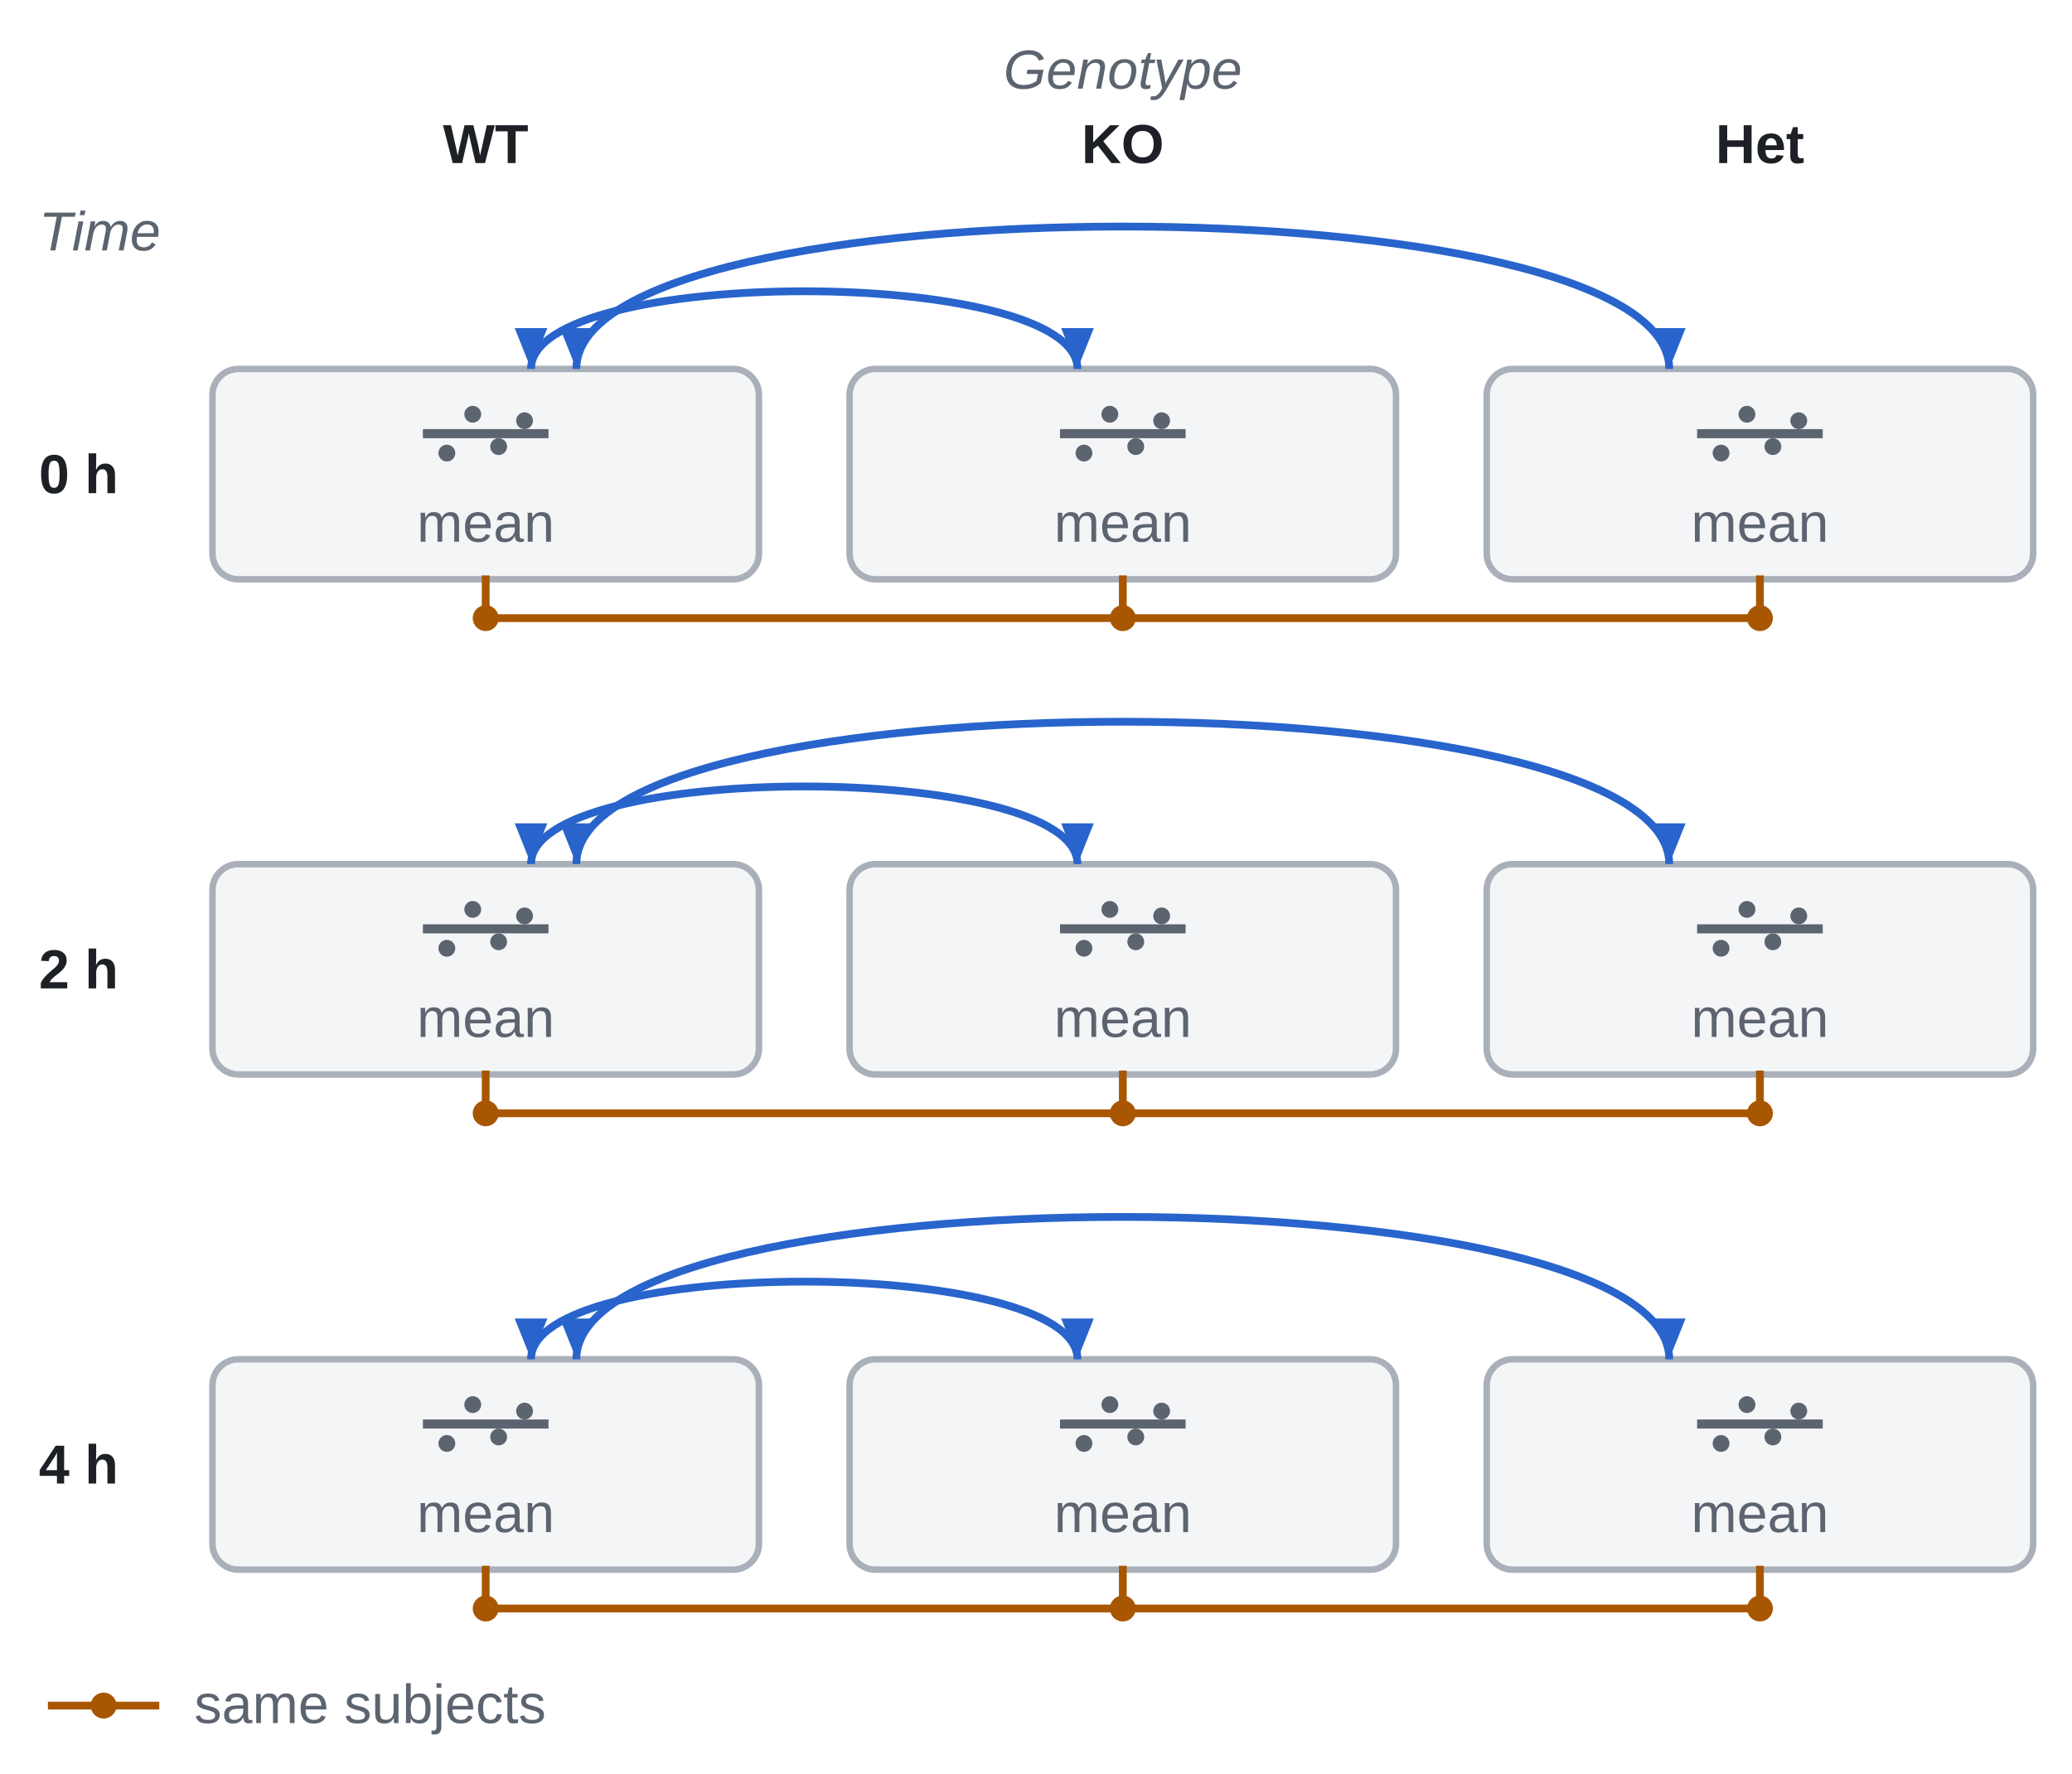
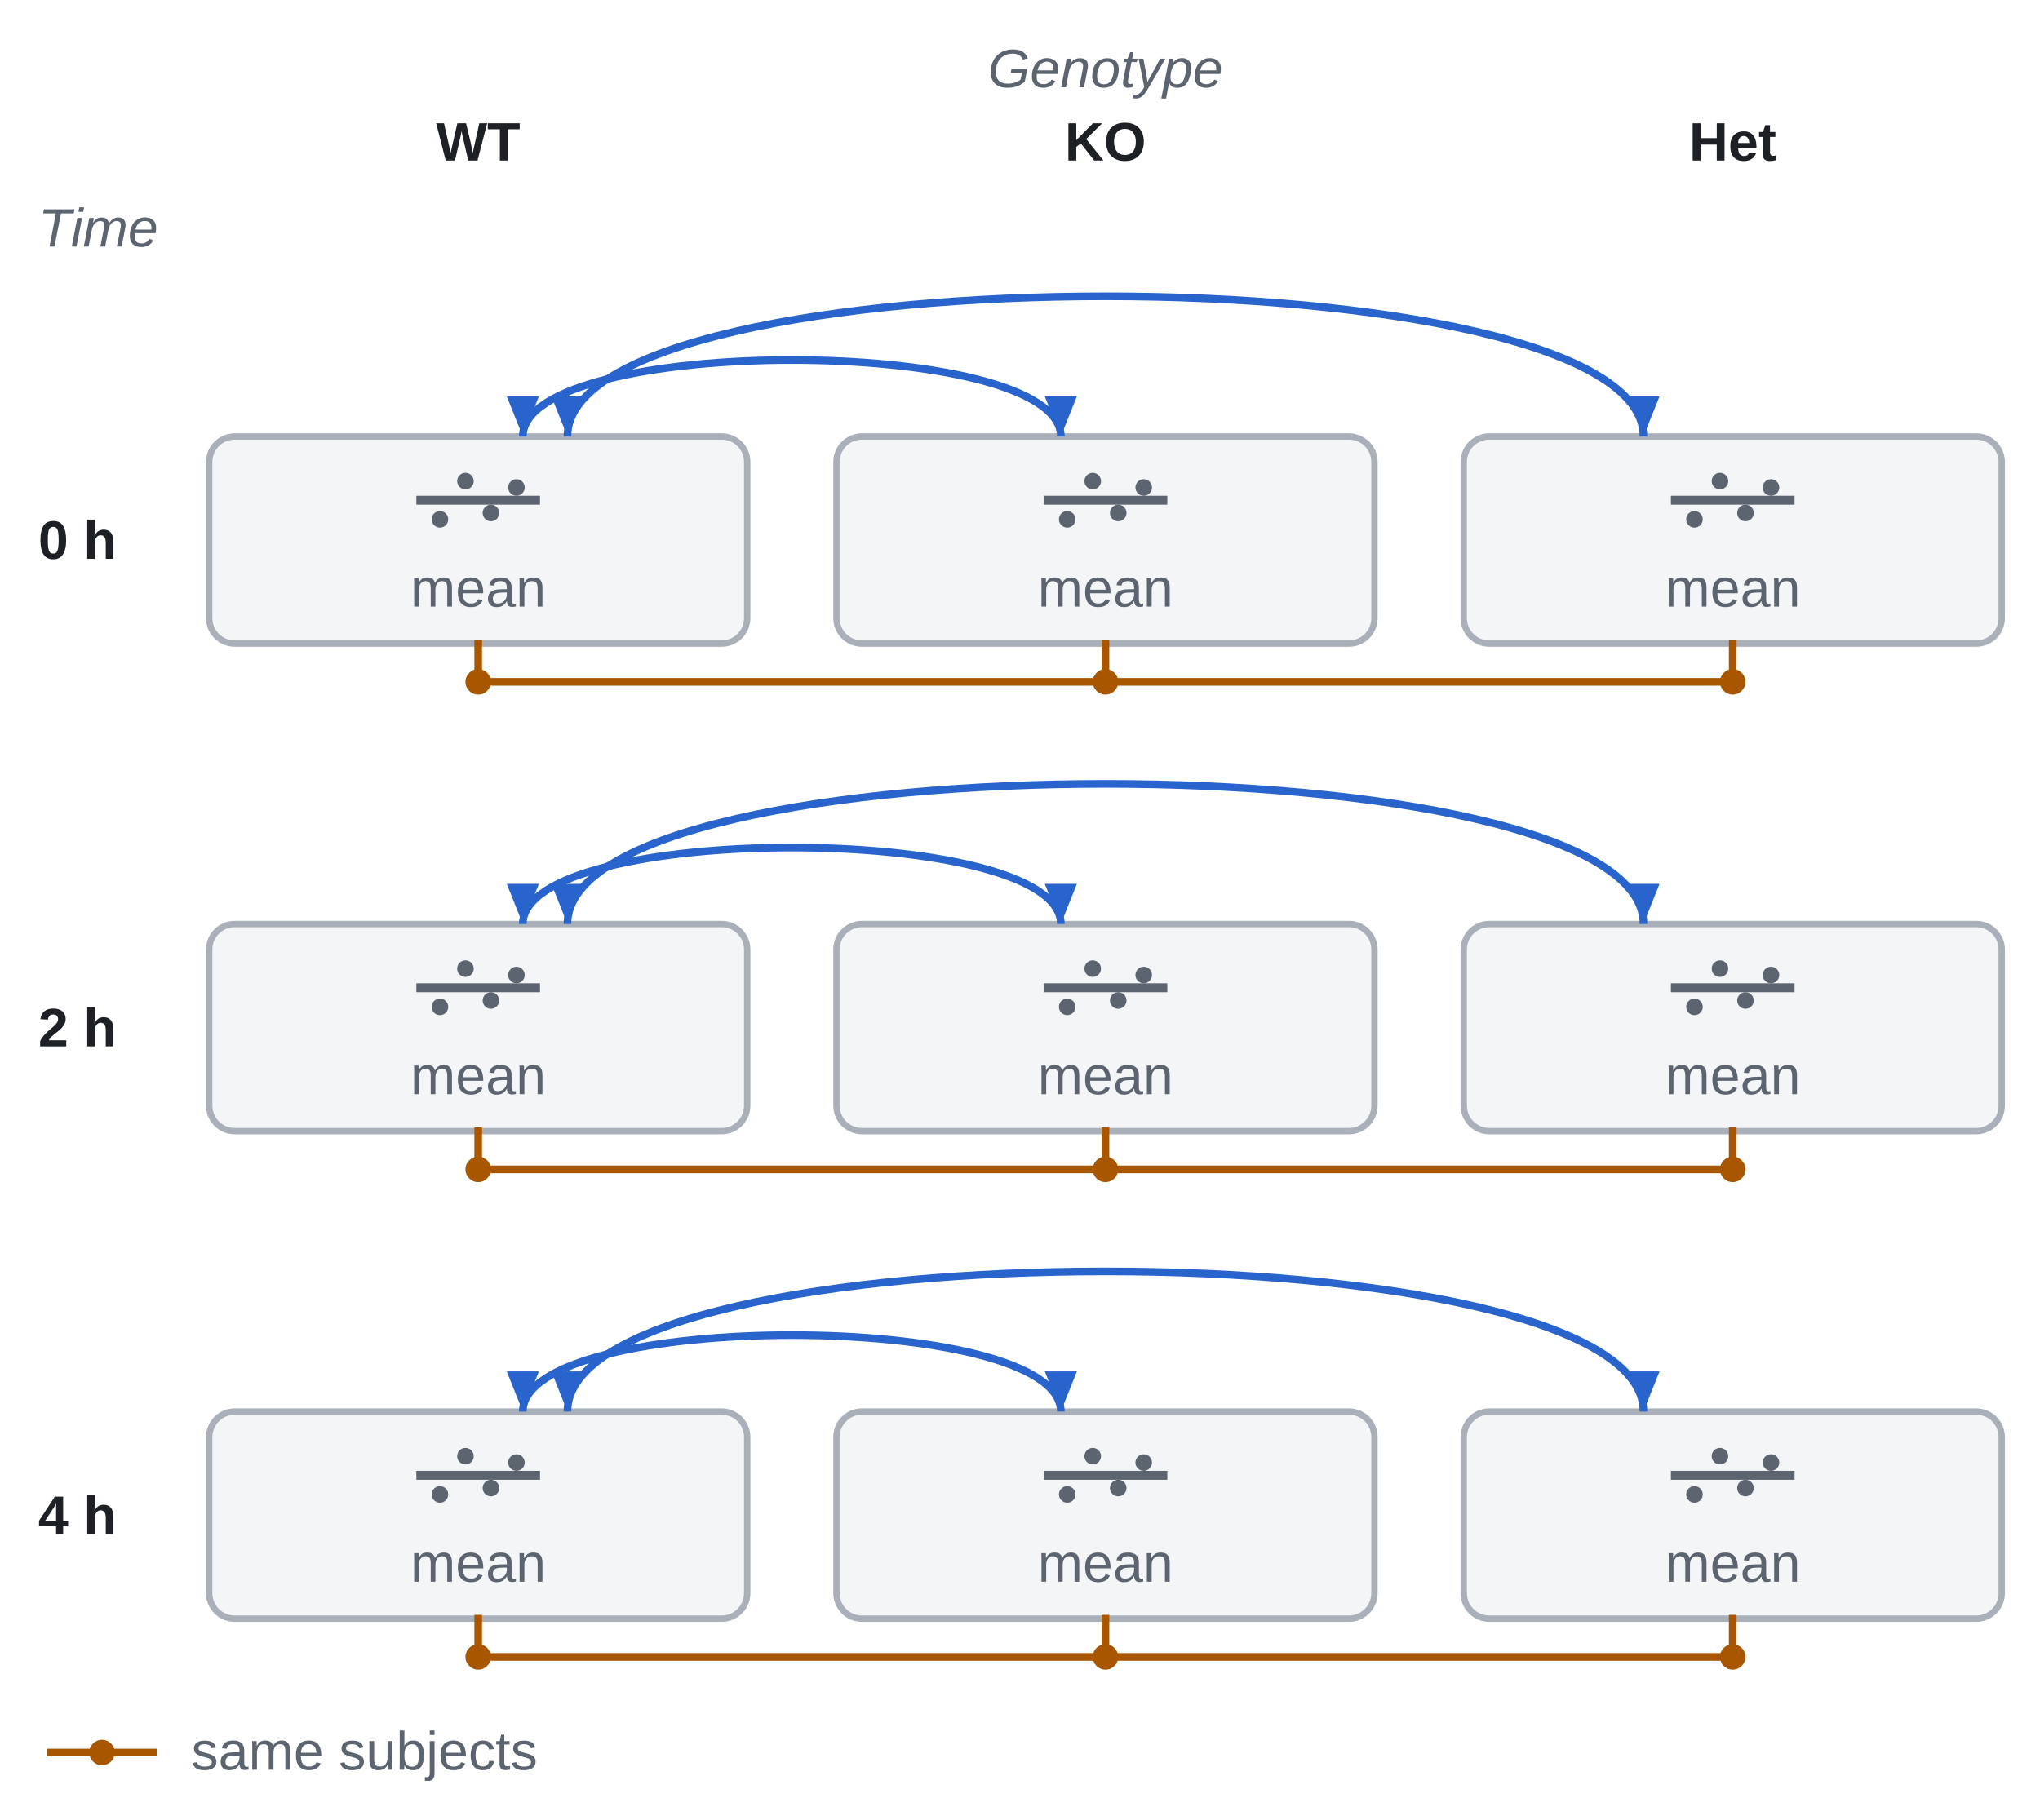
- <svg xmlns="http://www.w3.org/2000/svg" width="320pt" height="273.977pt" viewBox="0 0 320 273.977">
+ <svg xmlns="http://www.w3.org/2000/svg" width="320pt" height="285.473pt" viewBox="0 0 320 285.473">
  <g data-id="schematic">
    <g data-id="factor/columns">
      <text fill="#5c6470" xml:space="preserve">
        <tspan x="154.977" y="13.695" font-family="'Liberation Sans', Arial, Helvetica, sans-serif" font-size="8.5" font-style="italic">Genotype</tspan>
      </text>
    </g>
    <g data-id="heading/column/0">
      <text fill="#1d2126" xml:space="preserve">
        <tspan x="68.404" y="25.191" font-family="'Liberation Sans', Arial, Helvetica, sans-serif" font-size="8.5" font-weight="bold">WT</tspan>
      </text>
    </g>
    <g data-id="heading/column/1">
      <text fill="#1d2126" xml:space="preserve">
        <tspan x="167.032" y="25.191" font-family="'Liberation Sans', Arial, Helvetica, sans-serif" font-size="8.5" font-weight="bold">KO</tspan>
      </text>
    </g>
    <g data-id="heading/column/2">
      <text fill="#1d2126" xml:space="preserve">
        <tspan x="264.954" y="25.191" font-family="'Liberation Sans', Arial, Helvetica, sans-serif" font-size="8.5" font-weight="bold">Het</tspan>
      </text>
    </g>
    <g data-id="factor/rows">
      <text fill="#5c6470" xml:space="preserve">
        <tspan x="6" y="38.687" font-family="'Liberation Sans', Arial, Helvetica, sans-serif" font-size="8.5" font-style="italic">Time</tspan>
      </text>
    </g>
    <g data-id="heading/row/0">
      <text fill="#1d2126" xml:space="preserve">
-         <tspan x="6" y="76.187" font-family="'Liberation Sans', Arial, Helvetica, sans-serif" font-size="8.5" font-weight="bold">0 h</tspan>
+         <tspan x="6" y="87.683" font-family="'Liberation Sans', Arial, Helvetica, sans-serif" font-size="8.5" font-weight="bold">0 h</tspan>
      </text>
    </g>
    <g data-id="heading/row/1">
      <text fill="#1d2126" xml:space="preserve">
-         <tspan x="6" y="152.683" font-family="'Liberation Sans', Arial, Helvetica, sans-serif" font-size="8.5" font-weight="bold">2 h</tspan>
+         <tspan x="6" y="164.179" font-family="'Liberation Sans', Arial, Helvetica, sans-serif" font-size="8.5" font-weight="bold">2 h</tspan>
      </text>
    </g>
    <g data-id="heading/row/2">
      <text fill="#1d2126" xml:space="preserve">
-         <tspan x="6" y="229.179" font-family="'Liberation Sans', Arial, Helvetica, sans-serif" font-size="8.5" font-weight="bold">4 h</tspan>
+         <tspan x="6" y="240.675" font-family="'Liberation Sans', Arial, Helvetica, sans-serif" font-size="8.5" font-weight="bold">4 h</tspan>
      </text>
    </g>
    <g data-id="box/c0:d0">
      <g data-id="box/c0:d0/frame">
-         <rect x="32.814" y="56.992" width="84.395" height="32.496" rx="4" fill="#f4f5f7" stroke="#a9b0b9" stroke-width="1" />
+         <rect x="32.814" y="68.488" width="84.395" height="32.496" rx="4" fill="#f4f5f7" stroke="#a9b0b9" stroke-width="1" />
      </g>
      <g data-id="box/c0:d0/glyph/0">
-         <ellipse cx="69.011" cy="69.992" rx="1.3" ry="1.3" fill="#5c6470" stroke="none" />
+         <ellipse cx="69.011" cy="81.488" rx="1.3" ry="1.3" fill="#5c6470" stroke="none" />
      </g>
      <g data-id="box/c0:d0/glyph/1">
-         <ellipse cx="73.011" cy="63.992" rx="1.3" ry="1.3" fill="#5c6470" stroke="none" />
+         <ellipse cx="73.011" cy="75.488" rx="1.3" ry="1.3" fill="#5c6470" stroke="none" />
      </g>
      <g data-id="box/c0:d0/glyph/2">
-         <ellipse cx="77.011" cy="68.992" rx="1.3" ry="1.3" fill="#5c6470" stroke="none" />
+         <ellipse cx="77.011" cy="80.488" rx="1.3" ry="1.3" fill="#5c6470" stroke="none" />
      </g>
      <g data-id="box/c0:d0/glyph/3">
-         <ellipse cx="81.011" cy="64.992" rx="1.3" ry="1.3" fill="#5c6470" stroke="none" />
+         <ellipse cx="81.011" cy="76.488" rx="1.3" ry="1.3" fill="#5c6470" stroke="none" />
      </g>
      <g data-id="box/c0:d0/glyph/4">
-         <line x1="66.011" y1="66.992" x2="84.011" y2="66.992" stroke="#5c6470" stroke-width="1.4" stroke-linecap="square" />
+         <line x1="66.011" y1="78.488" x2="84.011" y2="78.488" stroke="#5c6470" stroke-width="1.4" stroke-linecap="square" />
      </g>
      <g data-id="box/c0:d0/measure">
        <text fill="#5c6470" xml:space="preserve">
-           <tspan x="64.38" y="83.687" font-family="'Liberation Sans', Arial, Helvetica, sans-serif" font-size="8.5">mean</tspan>
+           <tspan x="64.38" y="95.183" font-family="'Liberation Sans', Arial, Helvetica, sans-serif" font-size="8.5">mean</tspan>
        </text>
      </g>
    </g>
    <g data-id="box/c0:d1">
      <g data-id="box/c0:d1/frame">
-         <rect x="131.209" y="56.992" width="84.395" height="32.496" rx="4" fill="#f4f5f7" stroke="#a9b0b9" stroke-width="1" />
+         <rect x="131.209" y="68.488" width="84.395" height="32.496" rx="4" fill="#f4f5f7" stroke="#a9b0b9" stroke-width="1" />
      </g>
      <g data-id="box/c0:d1/glyph/0">
-         <ellipse cx="167.407" cy="69.992" rx="1.3" ry="1.3" fill="#5c6470" stroke="none" />
+         <ellipse cx="167.407" cy="81.488" rx="1.3" ry="1.3" fill="#5c6470" stroke="none" />
      </g>
      <g data-id="box/c0:d1/glyph/1">
-         <ellipse cx="171.407" cy="63.992" rx="1.3" ry="1.3" fill="#5c6470" stroke="none" />
+         <ellipse cx="171.407" cy="75.488" rx="1.3" ry="1.3" fill="#5c6470" stroke="none" />
      </g>
      <g data-id="box/c0:d1/glyph/2">
-         <ellipse cx="175.407" cy="68.992" rx="1.3" ry="1.3" fill="#5c6470" stroke="none" />
+         <ellipse cx="175.407" cy="80.488" rx="1.3" ry="1.3" fill="#5c6470" stroke="none" />
      </g>
      <g data-id="box/c0:d1/glyph/3">
-         <ellipse cx="179.407" cy="64.992" rx="1.3" ry="1.3" fill="#5c6470" stroke="none" />
+         <ellipse cx="179.407" cy="76.488" rx="1.3" ry="1.3" fill="#5c6470" stroke="none" />
      </g>
      <g data-id="box/c0:d1/glyph/4">
-         <line x1="164.407" y1="66.992" x2="182.407" y2="66.992" stroke="#5c6470" stroke-width="1.4" stroke-linecap="square" />
+         <line x1="164.407" y1="78.488" x2="182.407" y2="78.488" stroke="#5c6470" stroke-width="1.4" stroke-linecap="square" />
      </g>
      <g data-id="box/c0:d1/measure">
        <text fill="#5c6470" xml:space="preserve">
-           <tspan x="162.776" y="83.687" font-family="'Liberation Sans', Arial, Helvetica, sans-serif" font-size="8.5">mean</tspan>
+           <tspan x="162.776" y="95.183" font-family="'Liberation Sans', Arial, Helvetica, sans-serif" font-size="8.5">mean</tspan>
        </text>
      </g>
    </g>
    <g data-id="box/c0:d2">
      <g data-id="box/c0:d2/frame">
-         <rect x="229.605" y="56.992" width="84.395" height="32.496" rx="4" fill="#f4f5f7" stroke="#a9b0b9" stroke-width="1" />
+         <rect x="229.605" y="68.488" width="84.395" height="32.496" rx="4" fill="#f4f5f7" stroke="#a9b0b9" stroke-width="1" />
      </g>
      <g data-id="box/c0:d2/glyph/0">
-         <ellipse cx="265.802" cy="69.992" rx="1.3" ry="1.3" fill="#5c6470" stroke="none" />
+         <ellipse cx="265.802" cy="81.488" rx="1.3" ry="1.3" fill="#5c6470" stroke="none" />
      </g>
      <g data-id="box/c0:d2/glyph/1">
-         <ellipse cx="269.802" cy="63.992" rx="1.3" ry="1.3" fill="#5c6470" stroke="none" />
+         <ellipse cx="269.802" cy="75.488" rx="1.3" ry="1.3" fill="#5c6470" stroke="none" />
      </g>
      <g data-id="box/c0:d2/glyph/2">
-         <ellipse cx="273.802" cy="68.992" rx="1.3" ry="1.3" fill="#5c6470" stroke="none" />
+         <ellipse cx="273.802" cy="80.488" rx="1.3" ry="1.3" fill="#5c6470" stroke="none" />
      </g>
      <g data-id="box/c0:d2/glyph/3">
-         <ellipse cx="277.802" cy="64.992" rx="1.3" ry="1.3" fill="#5c6470" stroke="none" />
+         <ellipse cx="277.802" cy="76.488" rx="1.3" ry="1.3" fill="#5c6470" stroke="none" />
      </g>
      <g data-id="box/c0:d2/glyph/4">
-         <line x1="262.802" y1="66.992" x2="280.802" y2="66.992" stroke="#5c6470" stroke-width="1.4" stroke-linecap="square" />
+         <line x1="262.802" y1="78.488" x2="280.802" y2="78.488" stroke="#5c6470" stroke-width="1.4" stroke-linecap="square" />
      </g>
      <g data-id="box/c0:d2/measure">
        <text fill="#5c6470" xml:space="preserve">
-           <tspan x="261.171" y="83.687" font-family="'Liberation Sans', Arial, Helvetica, sans-serif" font-size="8.5">mean</tspan>
+           <tspan x="261.171" y="95.183" font-family="'Liberation Sans', Arial, Helvetica, sans-serif" font-size="8.5">mean</tspan>
        </text>
      </g>
    </g>
    <g data-id="box/c1:d0">
      <g data-id="box/c1:d0/frame">
-         <rect x="32.814" y="133.488" width="84.395" height="32.496" rx="4" fill="#f4f5f7" stroke="#a9b0b9" stroke-width="1" />
+         <rect x="32.814" y="144.984" width="84.395" height="32.496" rx="4" fill="#f4f5f7" stroke="#a9b0b9" stroke-width="1" />
      </g>
      <g data-id="box/c1:d0/glyph/0">
-         <ellipse cx="69.011" cy="146.488" rx="1.3" ry="1.3" fill="#5c6470" stroke="none" />
+         <ellipse cx="69.011" cy="157.984" rx="1.3" ry="1.3" fill="#5c6470" stroke="none" />
      </g>
      <g data-id="box/c1:d0/glyph/1">
-         <ellipse cx="73.011" cy="140.488" rx="1.3" ry="1.3" fill="#5c6470" stroke="none" />
+         <ellipse cx="73.011" cy="151.984" rx="1.3" ry="1.3" fill="#5c6470" stroke="none" />
      </g>
      <g data-id="box/c1:d0/glyph/2">
-         <ellipse cx="77.011" cy="145.488" rx="1.3" ry="1.3" fill="#5c6470" stroke="none" />
+         <ellipse cx="77.011" cy="156.984" rx="1.3" ry="1.3" fill="#5c6470" stroke="none" />
      </g>
      <g data-id="box/c1:d0/glyph/3">
-         <ellipse cx="81.011" cy="141.488" rx="1.3" ry="1.3" fill="#5c6470" stroke="none" />
+         <ellipse cx="81.011" cy="152.984" rx="1.3" ry="1.3" fill="#5c6470" stroke="none" />
      </g>
      <g data-id="box/c1:d0/glyph/4">
-         <line x1="66.011" y1="143.488" x2="84.011" y2="143.488" stroke="#5c6470" stroke-width="1.4" stroke-linecap="square" />
+         <line x1="66.011" y1="154.984" x2="84.011" y2="154.984" stroke="#5c6470" stroke-width="1.4" stroke-linecap="square" />
      </g>
      <g data-id="box/c1:d0/measure">
        <text fill="#5c6470" xml:space="preserve">
-           <tspan x="64.38" y="160.183" font-family="'Liberation Sans', Arial, Helvetica, sans-serif" font-size="8.5">mean</tspan>
+           <tspan x="64.38" y="171.679" font-family="'Liberation Sans', Arial, Helvetica, sans-serif" font-size="8.5">mean</tspan>
        </text>
      </g>
    </g>
    <g data-id="box/c1:d1">
      <g data-id="box/c1:d1/frame">
-         <rect x="131.209" y="133.488" width="84.395" height="32.496" rx="4" fill="#f4f5f7" stroke="#a9b0b9" stroke-width="1" />
+         <rect x="131.209" y="144.984" width="84.395" height="32.496" rx="4" fill="#f4f5f7" stroke="#a9b0b9" stroke-width="1" />
      </g>
      <g data-id="box/c1:d1/glyph/0">
-         <ellipse cx="167.407" cy="146.488" rx="1.3" ry="1.3" fill="#5c6470" stroke="none" />
+         <ellipse cx="167.407" cy="157.984" rx="1.3" ry="1.3" fill="#5c6470" stroke="none" />
      </g>
      <g data-id="box/c1:d1/glyph/1">
-         <ellipse cx="171.407" cy="140.488" rx="1.3" ry="1.3" fill="#5c6470" stroke="none" />
+         <ellipse cx="171.407" cy="151.984" rx="1.3" ry="1.3" fill="#5c6470" stroke="none" />
      </g>
      <g data-id="box/c1:d1/glyph/2">
-         <ellipse cx="175.407" cy="145.488" rx="1.3" ry="1.3" fill="#5c6470" stroke="none" />
+         <ellipse cx="175.407" cy="156.984" rx="1.3" ry="1.3" fill="#5c6470" stroke="none" />
      </g>
      <g data-id="box/c1:d1/glyph/3">
-         <ellipse cx="179.407" cy="141.488" rx="1.3" ry="1.3" fill="#5c6470" stroke="none" />
+         <ellipse cx="179.407" cy="152.984" rx="1.3" ry="1.3" fill="#5c6470" stroke="none" />
      </g>
      <g data-id="box/c1:d1/glyph/4">
-         <line x1="164.407" y1="143.488" x2="182.407" y2="143.488" stroke="#5c6470" stroke-width="1.4" stroke-linecap="square" />
+         <line x1="164.407" y1="154.984" x2="182.407" y2="154.984" stroke="#5c6470" stroke-width="1.4" stroke-linecap="square" />
      </g>
      <g data-id="box/c1:d1/measure">
        <text fill="#5c6470" xml:space="preserve">
-           <tspan x="162.776" y="160.183" font-family="'Liberation Sans', Arial, Helvetica, sans-serif" font-size="8.5">mean</tspan>
+           <tspan x="162.776" y="171.679" font-family="'Liberation Sans', Arial, Helvetica, sans-serif" font-size="8.5">mean</tspan>
        </text>
      </g>
    </g>
    <g data-id="box/c1:d2">
      <g data-id="box/c1:d2/frame">
-         <rect x="229.605" y="133.488" width="84.395" height="32.496" rx="4" fill="#f4f5f7" stroke="#a9b0b9" stroke-width="1" />
+         <rect x="229.605" y="144.984" width="84.395" height="32.496" rx="4" fill="#f4f5f7" stroke="#a9b0b9" stroke-width="1" />
      </g>
      <g data-id="box/c1:d2/glyph/0">
-         <ellipse cx="265.802" cy="146.488" rx="1.3" ry="1.3" fill="#5c6470" stroke="none" />
+         <ellipse cx="265.802" cy="157.984" rx="1.3" ry="1.3" fill="#5c6470" stroke="none" />
      </g>
      <g data-id="box/c1:d2/glyph/1">
-         <ellipse cx="269.802" cy="140.488" rx="1.3" ry="1.3" fill="#5c6470" stroke="none" />
+         <ellipse cx="269.802" cy="151.984" rx="1.3" ry="1.3" fill="#5c6470" stroke="none" />
      </g>
      <g data-id="box/c1:d2/glyph/2">
-         <ellipse cx="273.802" cy="145.488" rx="1.3" ry="1.3" fill="#5c6470" stroke="none" />
+         <ellipse cx="273.802" cy="156.984" rx="1.3" ry="1.3" fill="#5c6470" stroke="none" />
      </g>
      <g data-id="box/c1:d2/glyph/3">
-         <ellipse cx="277.802" cy="141.488" rx="1.3" ry="1.3" fill="#5c6470" stroke="none" />
+         <ellipse cx="277.802" cy="152.984" rx="1.3" ry="1.3" fill="#5c6470" stroke="none" />
      </g>
      <g data-id="box/c1:d2/glyph/4">
-         <line x1="262.802" y1="143.488" x2="280.802" y2="143.488" stroke="#5c6470" stroke-width="1.4" stroke-linecap="square" />
+         <line x1="262.802" y1="154.984" x2="280.802" y2="154.984" stroke="#5c6470" stroke-width="1.4" stroke-linecap="square" />
      </g>
      <g data-id="box/c1:d2/measure">
        <text fill="#5c6470" xml:space="preserve">
-           <tspan x="261.171" y="160.183" font-family="'Liberation Sans', Arial, Helvetica, sans-serif" font-size="8.5">mean</tspan>
+           <tspan x="261.171" y="171.679" font-family="'Liberation Sans', Arial, Helvetica, sans-serif" font-size="8.5">mean</tspan>
        </text>
      </g>
    </g>
    <g data-id="box/c2:d0">
      <g data-id="box/c2:d0/frame">
-         <rect x="32.814" y="209.984" width="84.395" height="32.496" rx="4" fill="#f4f5f7" stroke="#a9b0b9" stroke-width="1" />
+         <rect x="32.814" y="221.48" width="84.395" height="32.496" rx="4" fill="#f4f5f7" stroke="#a9b0b9" stroke-width="1" />
      </g>
      <g data-id="box/c2:d0/glyph/0">
-         <ellipse cx="69.011" cy="222.984" rx="1.3" ry="1.3" fill="#5c6470" stroke="none" />
+         <ellipse cx="69.011" cy="234.48" rx="1.3" ry="1.3" fill="#5c6470" stroke="none" />
      </g>
      <g data-id="box/c2:d0/glyph/1">
-         <ellipse cx="73.011" cy="216.984" rx="1.3" ry="1.3" fill="#5c6470" stroke="none" />
+         <ellipse cx="73.011" cy="228.48" rx="1.3" ry="1.3" fill="#5c6470" stroke="none" />
      </g>
      <g data-id="box/c2:d0/glyph/2">
-         <ellipse cx="77.011" cy="221.984" rx="1.3" ry="1.3" fill="#5c6470" stroke="none" />
+         <ellipse cx="77.011" cy="233.48" rx="1.3" ry="1.3" fill="#5c6470" stroke="none" />
      </g>
      <g data-id="box/c2:d0/glyph/3">
-         <ellipse cx="81.011" cy="217.984" rx="1.3" ry="1.3" fill="#5c6470" stroke="none" />
+         <ellipse cx="81.011" cy="229.48" rx="1.3" ry="1.3" fill="#5c6470" stroke="none" />
      </g>
      <g data-id="box/c2:d0/glyph/4">
-         <line x1="66.011" y1="219.984" x2="84.011" y2="219.984" stroke="#5c6470" stroke-width="1.4" stroke-linecap="square" />
+         <line x1="66.011" y1="231.48" x2="84.011" y2="231.48" stroke="#5c6470" stroke-width="1.4" stroke-linecap="square" />
      </g>
      <g data-id="box/c2:d0/measure">
        <text fill="#5c6470" xml:space="preserve">
-           <tspan x="64.38" y="236.679" font-family="'Liberation Sans', Arial, Helvetica, sans-serif" font-size="8.5">mean</tspan>
+           <tspan x="64.38" y="248.175" font-family="'Liberation Sans', Arial, Helvetica, sans-serif" font-size="8.5">mean</tspan>
        </text>
      </g>
    </g>
    <g data-id="box/c2:d1">
      <g data-id="box/c2:d1/frame">
-         <rect x="131.209" y="209.984" width="84.395" height="32.496" rx="4" fill="#f4f5f7" stroke="#a9b0b9" stroke-width="1" />
+         <rect x="131.209" y="221.48" width="84.395" height="32.496" rx="4" fill="#f4f5f7" stroke="#a9b0b9" stroke-width="1" />
      </g>
      <g data-id="box/c2:d1/glyph/0">
-         <ellipse cx="167.407" cy="222.984" rx="1.3" ry="1.3" fill="#5c6470" stroke="none" />
+         <ellipse cx="167.407" cy="234.48" rx="1.3" ry="1.3" fill="#5c6470" stroke="none" />
      </g>
      <g data-id="box/c2:d1/glyph/1">
-         <ellipse cx="171.407" cy="216.984" rx="1.3" ry="1.3" fill="#5c6470" stroke="none" />
+         <ellipse cx="171.407" cy="228.48" rx="1.3" ry="1.3" fill="#5c6470" stroke="none" />
      </g>
      <g data-id="box/c2:d1/glyph/2">
-         <ellipse cx="175.407" cy="221.984" rx="1.3" ry="1.3" fill="#5c6470" stroke="none" />
+         <ellipse cx="175.407" cy="233.48" rx="1.3" ry="1.3" fill="#5c6470" stroke="none" />
      </g>
      <g data-id="box/c2:d1/glyph/3">
-         <ellipse cx="179.407" cy="217.984" rx="1.3" ry="1.3" fill="#5c6470" stroke="none" />
+         <ellipse cx="179.407" cy="229.48" rx="1.3" ry="1.3" fill="#5c6470" stroke="none" />
      </g>
      <g data-id="box/c2:d1/glyph/4">
-         <line x1="164.407" y1="219.984" x2="182.407" y2="219.984" stroke="#5c6470" stroke-width="1.4" stroke-linecap="square" />
+         <line x1="164.407" y1="231.48" x2="182.407" y2="231.48" stroke="#5c6470" stroke-width="1.4" stroke-linecap="square" />
      </g>
      <g data-id="box/c2:d1/measure">
        <text fill="#5c6470" xml:space="preserve">
-           <tspan x="162.776" y="236.679" font-family="'Liberation Sans', Arial, Helvetica, sans-serif" font-size="8.5">mean</tspan>
+           <tspan x="162.776" y="248.175" font-family="'Liberation Sans', Arial, Helvetica, sans-serif" font-size="8.5">mean</tspan>
        </text>
      </g>
    </g>
    <g data-id="box/c2:d2">
      <g data-id="box/c2:d2/frame">
-         <rect x="229.605" y="209.984" width="84.395" height="32.496" rx="4" fill="#f4f5f7" stroke="#a9b0b9" stroke-width="1" />
+         <rect x="229.605" y="221.48" width="84.395" height="32.496" rx="4" fill="#f4f5f7" stroke="#a9b0b9" stroke-width="1" />
      </g>
      <g data-id="box/c2:d2/glyph/0">
-         <ellipse cx="265.802" cy="222.984" rx="1.3" ry="1.3" fill="#5c6470" stroke="none" />
+         <ellipse cx="265.802" cy="234.48" rx="1.3" ry="1.3" fill="#5c6470" stroke="none" />
      </g>
      <g data-id="box/c2:d2/glyph/1">
-         <ellipse cx="269.802" cy="216.984" rx="1.3" ry="1.3" fill="#5c6470" stroke="none" />
+         <ellipse cx="269.802" cy="228.48" rx="1.3" ry="1.3" fill="#5c6470" stroke="none" />
      </g>
      <g data-id="box/c2:d2/glyph/2">
-         <ellipse cx="273.802" cy="221.984" rx="1.3" ry="1.3" fill="#5c6470" stroke="none" />
+         <ellipse cx="273.802" cy="233.48" rx="1.3" ry="1.3" fill="#5c6470" stroke="none" />
      </g>
      <g data-id="box/c2:d2/glyph/3">
-         <ellipse cx="277.802" cy="217.984" rx="1.3" ry="1.3" fill="#5c6470" stroke="none" />
+         <ellipse cx="277.802" cy="229.48" rx="1.3" ry="1.3" fill="#5c6470" stroke="none" />
      </g>
      <g data-id="box/c2:d2/glyph/4">
-         <line x1="262.802" y1="219.984" x2="280.802" y2="219.984" stroke="#5c6470" stroke-width="1.4" stroke-linecap="square" />
+         <line x1="262.802" y1="231.48" x2="280.802" y2="231.48" stroke="#5c6470" stroke-width="1.4" stroke-linecap="square" />
      </g>
      <g data-id="box/c2:d2/measure">
        <text fill="#5c6470" xml:space="preserve">
-           <tspan x="261.171" y="236.679" font-family="'Liberation Sans', Arial, Helvetica, sans-serif" font-size="8.5">mean</tspan>
+           <tspan x="261.171" y="248.175" font-family="'Liberation Sans', Arial, Helvetica, sans-serif" font-size="8.5">mean</tspan>
        </text>
      </g>
    </g>
    <g data-id="link/0">
      <g data-id="link/0/line">
-         <line x1="75.011" y1="95.488" x2="271.802" y2="95.488" stroke="#a85600" stroke-width="1.2" stroke-linecap="square" />
+         <line x1="75.011" y1="106.984" x2="271.802" y2="106.984" stroke="#a85600" stroke-width="1.2" stroke-linecap="square" />
      </g>
      <g data-id="link/0/tick/0">
-         <line x1="75.011" y1="89.488" x2="75.011" y2="95.488" stroke="#a85600" stroke-width="1.2" stroke-linecap="square" />
+         <line x1="75.011" y1="100.984" x2="75.011" y2="106.984" stroke="#a85600" stroke-width="1.2" stroke-linecap="square" />
      </g>
      <g data-id="link/0/dot/0">
-         <ellipse cx="75.011" cy="95.488" rx="2" ry="2" fill="#a85600" stroke="none" />
+         <ellipse cx="75.011" cy="106.984" rx="2" ry="2" fill="#a85600" stroke="none" />
      </g>
      <g data-id="link/0/tick/1">
-         <line x1="173.407" y1="89.488" x2="173.407" y2="95.488" stroke="#a85600" stroke-width="1.2" stroke-linecap="square" />
+         <line x1="173.407" y1="100.984" x2="173.407" y2="106.984" stroke="#a85600" stroke-width="1.2" stroke-linecap="square" />
      </g>
      <g data-id="link/0/dot/1">
-         <ellipse cx="173.407" cy="95.488" rx="2" ry="2" fill="#a85600" stroke="none" />
+         <ellipse cx="173.407" cy="106.984" rx="2" ry="2" fill="#a85600" stroke="none" />
      </g>
      <g data-id="link/0/tick/2">
-         <line x1="271.802" y1="89.488" x2="271.802" y2="95.488" stroke="#a85600" stroke-width="1.2" stroke-linecap="square" />
+         <line x1="271.802" y1="100.984" x2="271.802" y2="106.984" stroke="#a85600" stroke-width="1.2" stroke-linecap="square" />
      </g>
      <g data-id="link/0/dot/2">
-         <ellipse cx="271.802" cy="95.488" rx="2" ry="2" fill="#a85600" stroke="none" />
+         <ellipse cx="271.802" cy="106.984" rx="2" ry="2" fill="#a85600" stroke="none" />
      </g>
    </g>
    <g data-id="link/1">
      <g data-id="link/1/line">
-         <line x1="75.011" y1="171.984" x2="271.802" y2="171.984" stroke="#a85600" stroke-width="1.2" stroke-linecap="square" />
+         <line x1="75.011" y1="183.48" x2="271.802" y2="183.48" stroke="#a85600" stroke-width="1.2" stroke-linecap="square" />
      </g>
      <g data-id="link/1/tick/0">
-         <line x1="75.011" y1="165.984" x2="75.011" y2="171.984" stroke="#a85600" stroke-width="1.2" stroke-linecap="square" />
+         <line x1="75.011" y1="177.48" x2="75.011" y2="183.48" stroke="#a85600" stroke-width="1.2" stroke-linecap="square" />
      </g>
      <g data-id="link/1/dot/0">
-         <ellipse cx="75.011" cy="171.984" rx="2" ry="2" fill="#a85600" stroke="none" />
+         <ellipse cx="75.011" cy="183.48" rx="2" ry="2" fill="#a85600" stroke="none" />
      </g>
      <g data-id="link/1/tick/1">
-         <line x1="173.407" y1="165.984" x2="173.407" y2="171.984" stroke="#a85600" stroke-width="1.2" stroke-linecap="square" />
+         <line x1="173.407" y1="177.48" x2="173.407" y2="183.48" stroke="#a85600" stroke-width="1.2" stroke-linecap="square" />
      </g>
      <g data-id="link/1/dot/1">
-         <ellipse cx="173.407" cy="171.984" rx="2" ry="2" fill="#a85600" stroke="none" />
+         <ellipse cx="173.407" cy="183.48" rx="2" ry="2" fill="#a85600" stroke="none" />
      </g>
      <g data-id="link/1/tick/2">
-         <line x1="271.802" y1="165.984" x2="271.802" y2="171.984" stroke="#a85600" stroke-width="1.2" stroke-linecap="square" />
+         <line x1="271.802" y1="177.48" x2="271.802" y2="183.48" stroke="#a85600" stroke-width="1.2" stroke-linecap="square" />
      </g>
      <g data-id="link/1/dot/2">
-         <ellipse cx="271.802" cy="171.984" rx="2" ry="2" fill="#a85600" stroke="none" />
+         <ellipse cx="271.802" cy="183.48" rx="2" ry="2" fill="#a85600" stroke="none" />
      </g>
    </g>
    <g data-id="link/2">
      <g data-id="link/2/line">
-         <line x1="75.011" y1="248.48" x2="271.802" y2="248.48" stroke="#a85600" stroke-width="1.2" stroke-linecap="square" />
+         <line x1="75.011" y1="259.977" x2="271.802" y2="259.977" stroke="#a85600" stroke-width="1.2" stroke-linecap="square" />
      </g>
      <g data-id="link/2/tick/0">
-         <line x1="75.011" y1="242.48" x2="75.011" y2="248.48" stroke="#a85600" stroke-width="1.2" stroke-linecap="square" />
+         <line x1="75.011" y1="253.977" x2="75.011" y2="259.977" stroke="#a85600" stroke-width="1.2" stroke-linecap="square" />
      </g>
      <g data-id="link/2/dot/0">
-         <ellipse cx="75.011" cy="248.48" rx="2" ry="2" fill="#a85600" stroke="none" />
+         <ellipse cx="75.011" cy="259.977" rx="2" ry="2" fill="#a85600" stroke="none" />
      </g>
      <g data-id="link/2/tick/1">
-         <line x1="173.407" y1="242.48" x2="173.407" y2="248.48" stroke="#a85600" stroke-width="1.2" stroke-linecap="square" />
+         <line x1="173.407" y1="253.977" x2="173.407" y2="259.977" stroke="#a85600" stroke-width="1.2" stroke-linecap="square" />
      </g>
      <g data-id="link/2/dot/1">
-         <ellipse cx="173.407" cy="248.48" rx="2" ry="2" fill="#a85600" stroke="none" />
+         <ellipse cx="173.407" cy="259.977" rx="2" ry="2" fill="#a85600" stroke="none" />
      </g>
      <g data-id="link/2/tick/2">
-         <line x1="271.802" y1="242.48" x2="271.802" y2="248.48" stroke="#a85600" stroke-width="1.2" stroke-linecap="square" />
+         <line x1="271.802" y1="253.977" x2="271.802" y2="259.977" stroke="#a85600" stroke-width="1.2" stroke-linecap="square" />
      </g>
      <g data-id="link/2/dot/2">
-         <ellipse cx="271.802" cy="248.48" rx="2" ry="2" fill="#a85600" stroke="none" />
+         <ellipse cx="271.802" cy="259.977" rx="2" ry="2" fill="#a85600" stroke="none" />
      </g>
    </g>
    <g data-id="arrow/0">
      <g data-id="arrow/0/line">
-         <path d="M82.011,56.992C82.011,40.996,166.407,40.996,166.407,56.992" fill="none" stroke="#2864cc" stroke-width="1.2" stroke-linejoin="miter" />
+         <path d="M82.011,68.488C82.011,52.492,166.407,52.492,166.407,68.488" fill="none" stroke="#2864cc" stroke-width="1.2" stroke-linejoin="miter" />
      </g>
      <g data-id="arrow/0/head/0">
-         <polygon points="166.407,56.992 163.887,50.692 168.927,50.692" fill="#2864cc" stroke="none" />
+         <polygon points="166.407,68.488 163.887,62.188 168.927,62.188" fill="#2864cc" stroke="none" />
      </g>
      <g data-id="arrow/0/head/1">
-         <polygon points="82.011,56.992 79.491,50.692 84.531,50.692" fill="#2864cc" stroke="none" />
+         <polygon points="82.011,68.488 79.491,62.188 84.531,62.188" fill="#2864cc" stroke="none" />
      </g>
    </g>
    <g data-id="arrow/1">
      <g data-id="arrow/1/line">
-         <path d="M89.011,56.992C89.011,27.666,257.802,27.666,257.802,56.992" fill="none" stroke="#2864cc" stroke-width="1.2" stroke-linejoin="miter" />
+         <path d="M89.011,68.488C89.011,39.162,257.802,39.162,257.802,68.488" fill="none" stroke="#2864cc" stroke-width="1.2" stroke-linejoin="miter" />
      </g>
      <g data-id="arrow/1/head/0">
-         <polygon points="257.802,56.992 255.282,50.692 260.322,50.692" fill="#2864cc" stroke="none" />
+         <polygon points="257.802,68.488 255.282,62.188 260.322,62.188" fill="#2864cc" stroke="none" />
      </g>
      <g data-id="arrow/1/head/1">
-         <polygon points="89.011,56.992 86.491,50.692 91.531,50.692" fill="#2864cc" stroke="none" />
+         <polygon points="89.011,68.488 86.491,62.188 91.531,62.188" fill="#2864cc" stroke="none" />
      </g>
    </g>
    <g data-id="arrow/2">
      <g data-id="arrow/2/line">
-         <path d="M82.011,133.488C82.011,117.492,166.407,117.492,166.407,133.488" fill="none" stroke="#2864cc" stroke-width="1.2" stroke-linejoin="miter" />
+         <path d="M82.011,144.984C82.011,128.988,166.407,128.988,166.407,144.984" fill="none" stroke="#2864cc" stroke-width="1.2" stroke-linejoin="miter" />
      </g>
      <g data-id="arrow/2/head/0">
-         <polygon points="166.407,133.488 163.887,127.188 168.927,127.188" fill="#2864cc" stroke="none" />
+         <polygon points="166.407,144.984 163.887,138.684 168.927,138.684" fill="#2864cc" stroke="none" />
      </g>
      <g data-id="arrow/2/head/1">
-         <polygon points="82.011,133.488 79.491,127.188 84.531,127.188" fill="#2864cc" stroke="none" />
+         <polygon points="82.011,144.984 79.491,138.684 84.531,138.684" fill="#2864cc" stroke="none" />
      </g>
    </g>
    <g data-id="arrow/3">
      <g data-id="arrow/3/line">
-         <path d="M89.011,133.488C89.011,104.162,257.802,104.162,257.802,133.488" fill="none" stroke="#2864cc" stroke-width="1.2" stroke-linejoin="miter" />
+         <path d="M89.011,144.984C89.011,115.658,257.802,115.658,257.802,144.984" fill="none" stroke="#2864cc" stroke-width="1.2" stroke-linejoin="miter" />
      </g>
      <g data-id="arrow/3/head/0">
-         <polygon points="257.802,133.488 255.282,127.188 260.322,127.188" fill="#2864cc" stroke="none" />
+         <polygon points="257.802,144.984 255.282,138.684 260.322,138.684" fill="#2864cc" stroke="none" />
      </g>
      <g data-id="arrow/3/head/1">
-         <polygon points="89.011,133.488 86.491,127.188 91.531,127.188" fill="#2864cc" stroke="none" />
+         <polygon points="89.011,144.984 86.491,138.684 91.531,138.684" fill="#2864cc" stroke="none" />
      </g>
    </g>
    <g data-id="arrow/4">
      <g data-id="arrow/4/line">
-         <path d="M82.011,209.984C82.011,193.988,166.407,193.988,166.407,209.984" fill="none" stroke="#2864cc" stroke-width="1.2" stroke-linejoin="miter" />
+         <path d="M82.011,221.48C82.011,205.484,166.407,205.484,166.407,221.48" fill="none" stroke="#2864cc" stroke-width="1.2" stroke-linejoin="miter" />
      </g>
      <g data-id="arrow/4/head/0">
-         <polygon points="166.407,209.984 163.887,203.684 168.927,203.684" fill="#2864cc" stroke="none" />
+         <polygon points="166.407,221.48 163.887,215.18 168.927,215.18" fill="#2864cc" stroke="none" />
      </g>
      <g data-id="arrow/4/head/1">
-         <polygon points="82.011,209.984 79.491,203.684 84.531,203.684" fill="#2864cc" stroke="none" />
+         <polygon points="82.011,221.48 79.491,215.18 84.531,215.18" fill="#2864cc" stroke="none" />
      </g>
    </g>
    <g data-id="arrow/5">
      <g data-id="arrow/5/line">
-         <path d="M89.011,209.984C89.011,180.658,257.802,180.658,257.802,209.984" fill="none" stroke="#2864cc" stroke-width="1.2" stroke-linejoin="miter" />
+         <path d="M89.011,221.48C89.011,192.154,257.802,192.154,257.802,221.48" fill="none" stroke="#2864cc" stroke-width="1.2" stroke-linejoin="miter" />
      </g>
      <g data-id="arrow/5/head/0">
-         <polygon points="257.802,209.984 255.282,203.684 260.322,203.684" fill="#2864cc" stroke="none" />
+         <polygon points="257.802,221.48 255.282,215.18 260.322,215.18" fill="#2864cc" stroke="none" />
      </g>
      <g data-id="arrow/5/head/1">
-         <polygon points="89.011,209.984 86.491,203.684 91.531,203.684" fill="#2864cc" stroke="none" />
+         <polygon points="89.011,221.48 86.491,215.18 91.531,215.18" fill="#2864cc" stroke="none" />
      </g>
    </g>
    <g data-id="legend/link">
      <g data-id="legend/link/line">
-         <line x1="8" y1="263.48" x2="24" y2="263.48" stroke="#a85600" stroke-width="1.2" stroke-linecap="square" />
+         <line x1="8" y1="274.977" x2="24" y2="274.977" stroke="#a85600" stroke-width="1.2" stroke-linecap="square" />
      </g>
      <g data-id="legend/link/dot">
-         <ellipse cx="16" cy="263.48" rx="2" ry="2" fill="#a85600" stroke="none" />
+         <ellipse cx="16" cy="274.977" rx="2" ry="2" fill="#a85600" stroke="none" />
      </g>
      <g data-id="legend/link/label">
        <text fill="#5c6470" xml:space="preserve">
-           <tspan x="30" y="266.175" font-family="'Liberation Sans', Arial, Helvetica, sans-serif" font-size="8.5">same subjects</tspan>
+           <tspan x="30" y="277.671" font-family="'Liberation Sans', Arial, Helvetica, sans-serif" font-size="8.5">same subjects</tspan>
        </text>
      </g>
    </g>
  </g>
</svg>
